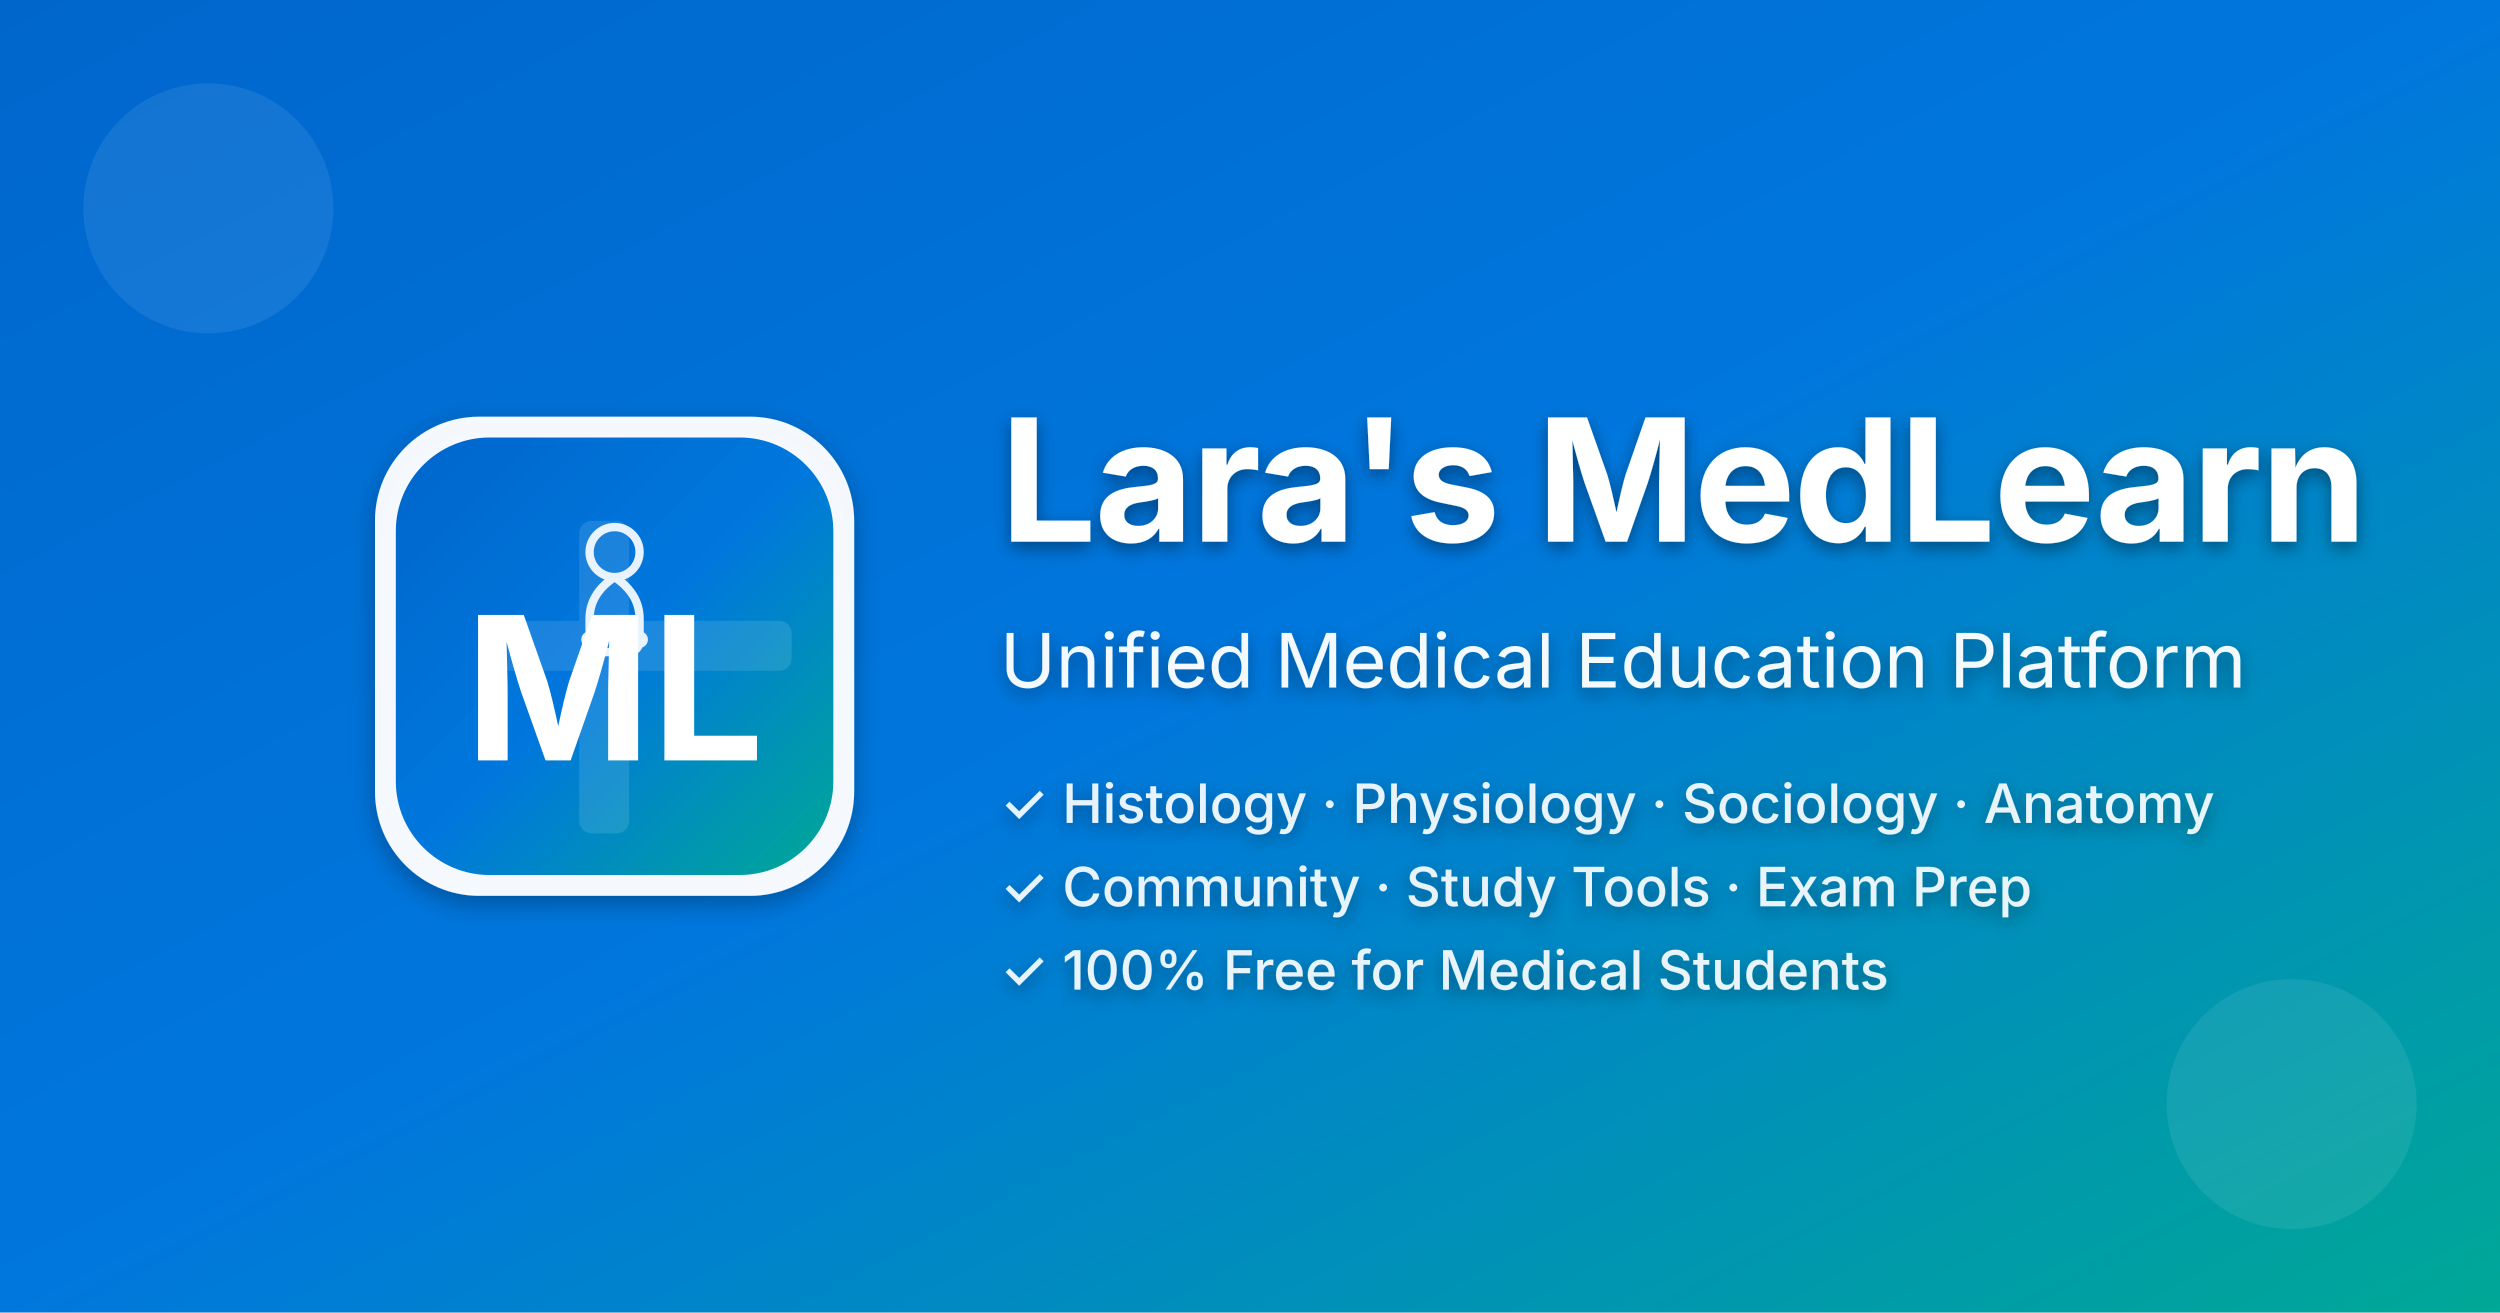
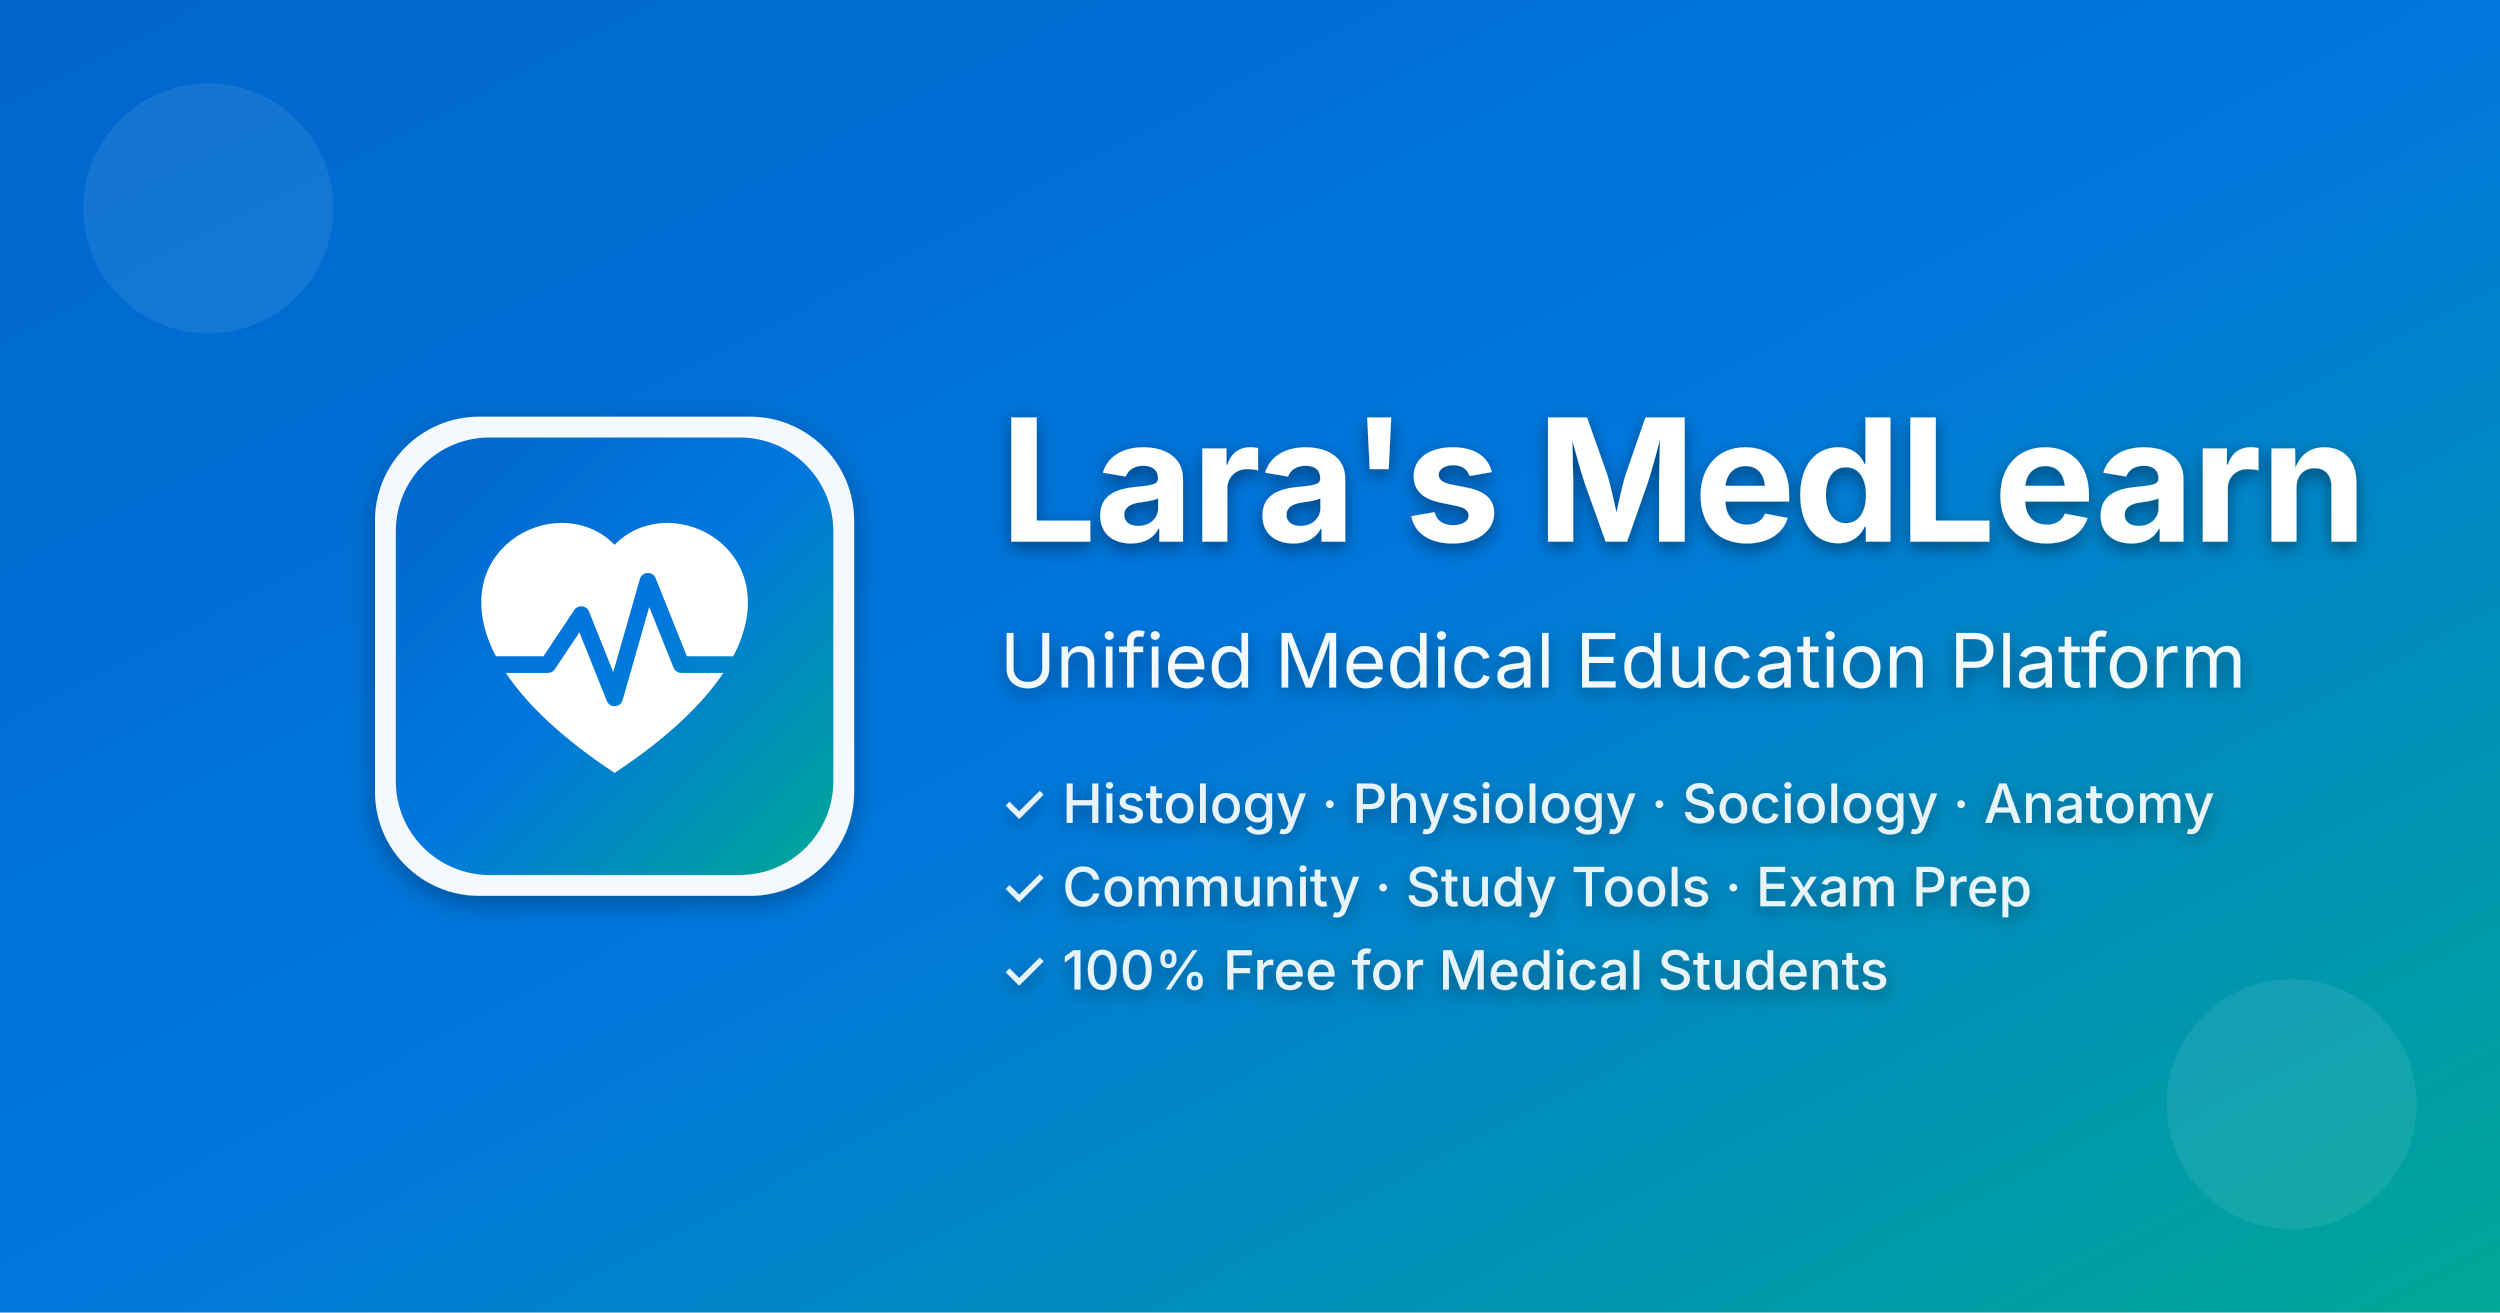
<svg xmlns="http://www.w3.org/2000/svg" width="1200" height="630" viewBox="0 0 1200 630" fill="none">
  <defs>
    <linearGradient id="ogBgGradient" x1="0%" y1="0%" x2="100%" y2="100%">
      <stop offset="0%" style="stop-color:#0066CC;stop-opacity:1" />
      <stop offset="50%" style="stop-color:#0077DD;stop-opacity:1" />
      <stop offset="100%" style="stop-color:#00A896;stop-opacity:1" />
    </linearGradient>
    <filter id="textShadow" x="-50%" y="-50%" width="200%" height="200%">
      <feGaussianBlur in="SourceAlpha" stdDeviation="4" />
      <feOffset dx="0" dy="3" result="offsetblur" />
      <feComponentTransfer>
        <feFuncA type="linear" slope="0.4" />
      </feComponentTransfer>
      <feMerge>
        <feMergeNode />
        <feMergeNode in="SourceGraphic" />
      </feMerge>
    </filter>
    <filter id="iconShadow" x="-50%" y="-50%" width="200%" height="200%">
      <feGaussianBlur in="SourceAlpha" stdDeviation="6" />
      <feOffset dx="0" dy="4" result="offsetblur" />
      <feComponentTransfer>
        <feFuncA type="linear" slope="0.3" />
      </feComponentTransfer>
      <feMerge>
        <feMergeNode />
        <feMergeNode in="SourceGraphic" />
      </feMerge>
    </filter>
  </defs>
  <rect width="1200" height="630" fill="url(#ogBgGradient)" />
  <g opacity="0.08">
    <circle cx="100" cy="100" r="60" fill="white" />
    <rect x="85" y="50" width="30" height="100" rx="8" fill="white" />
    <rect x="50" y="85" width="100" height="30" rx="8" fill="white" />
    <circle cx="1100" cy="530" r="60" fill="white" />
    <rect x="1085" y="480" width="30" height="100" rx="8" fill="white" />
    <rect x="1050" y="515" width="100" height="30" rx="8" fill="white" />
  </g>
  <g transform="translate(180, 200)" filter="url(#iconShadow)">
    <rect width="230" height="230" rx="50" fill="white" opacity="0.95" />
    <rect x="10" y="10" width="210" height="210" rx="45" fill="url(#ogBgGradient)" />
-     <g opacity="0.12">
-       <rect x="98" y="50" width="24" height="150" rx="6" fill="white" />
-       <rect x="50" y="98" width="150" height="24" rx="6" fill="white" />
-     </g>
-     <text x="115" y="165" font-family="system-ui, -apple-system, sans-serif" font-size="96" font-weight="700" fill="white" text-anchor="middle">ML</text>
-     <g transform="translate(115, 65)" opacity="0.9">
-       <circle cx="0" cy="0" r="12" fill="none" stroke="white" stroke-width="4" />
-       <path d="M 0 12 Q -12 20, -12 32 L -12 42 Q -12 48, -6 48 L 6 48 Q 12 48, 12 42 L 12 32 Q 12 20, 0 12" fill="none" stroke="white" stroke-width="4" stroke-linecap="round" />
-       <circle cx="-12" cy="42" r="4" fill="white" />
-       <circle cx="12" cy="42" r="4" fill="white" />
+     <g transform="translate(115, 115) scale(8)">
+       <g transform="translate(-8, -8)">
+         <path d="M1.475 9C2.702 10.84 4.779 12.871 8 15c3.221-2.129 5.298-4.16 6.525-6H12a.5.5 0 0 1-.464-.314l-1.457-3.642-1.598 5.593a.5.5 0 0 1-.945.049L5.889 6.568l-1.473 2.21A.5.5 0 0 1 4 9z" fill="white" />
+         <path d="M.88 8C-2.427 1.68 4.41-2 7.823 1.143q.09.083.176.171a3 3 0 0 1 .176-.17C11.59-2 18.426 1.68 15.12 8h-2.783l-1.874-4.686a.5.5 0 0 0-.945.049L7.921 8.956 6.464 5.314a.5.5 0 0 0-.88-.091L3.732 8z" fill="white" />
+       </g>
    </g>
  </g>
  <g filter="url(#textShadow)">
    <text x="480" y="260" font-family="system-ui, -apple-system, sans-serif" font-size="82" font-weight="700" fill="white" letter-spacing="-1">
      Lara's MedLearn
    </text>
    <text x="480" y="330" font-family="system-ui, -apple-system, sans-serif" font-size="36" font-weight="400" fill="white" opacity="0.95">
      Unified Medical Education Platform
    </text>
    <g opacity="0.9">
      <text x="480" y="395" font-family="system-ui, -apple-system, sans-serif" font-size="26" font-weight="500" fill="white">
        ✓ Histology · Physiology · Sociology · Anatomy
      </text>
      <text x="480" y="435" font-family="system-ui, -apple-system, sans-serif" font-size="26" font-weight="500" fill="white">
        ✓ Community · Study Tools · Exam Prep
      </text>
      <text x="480" y="475" font-family="system-ui, -apple-system, sans-serif" font-size="26" font-weight="500" fill="white">
        ✓ 100% Free for Medical Students
      </text>
    </g>
  </g>
</svg>
